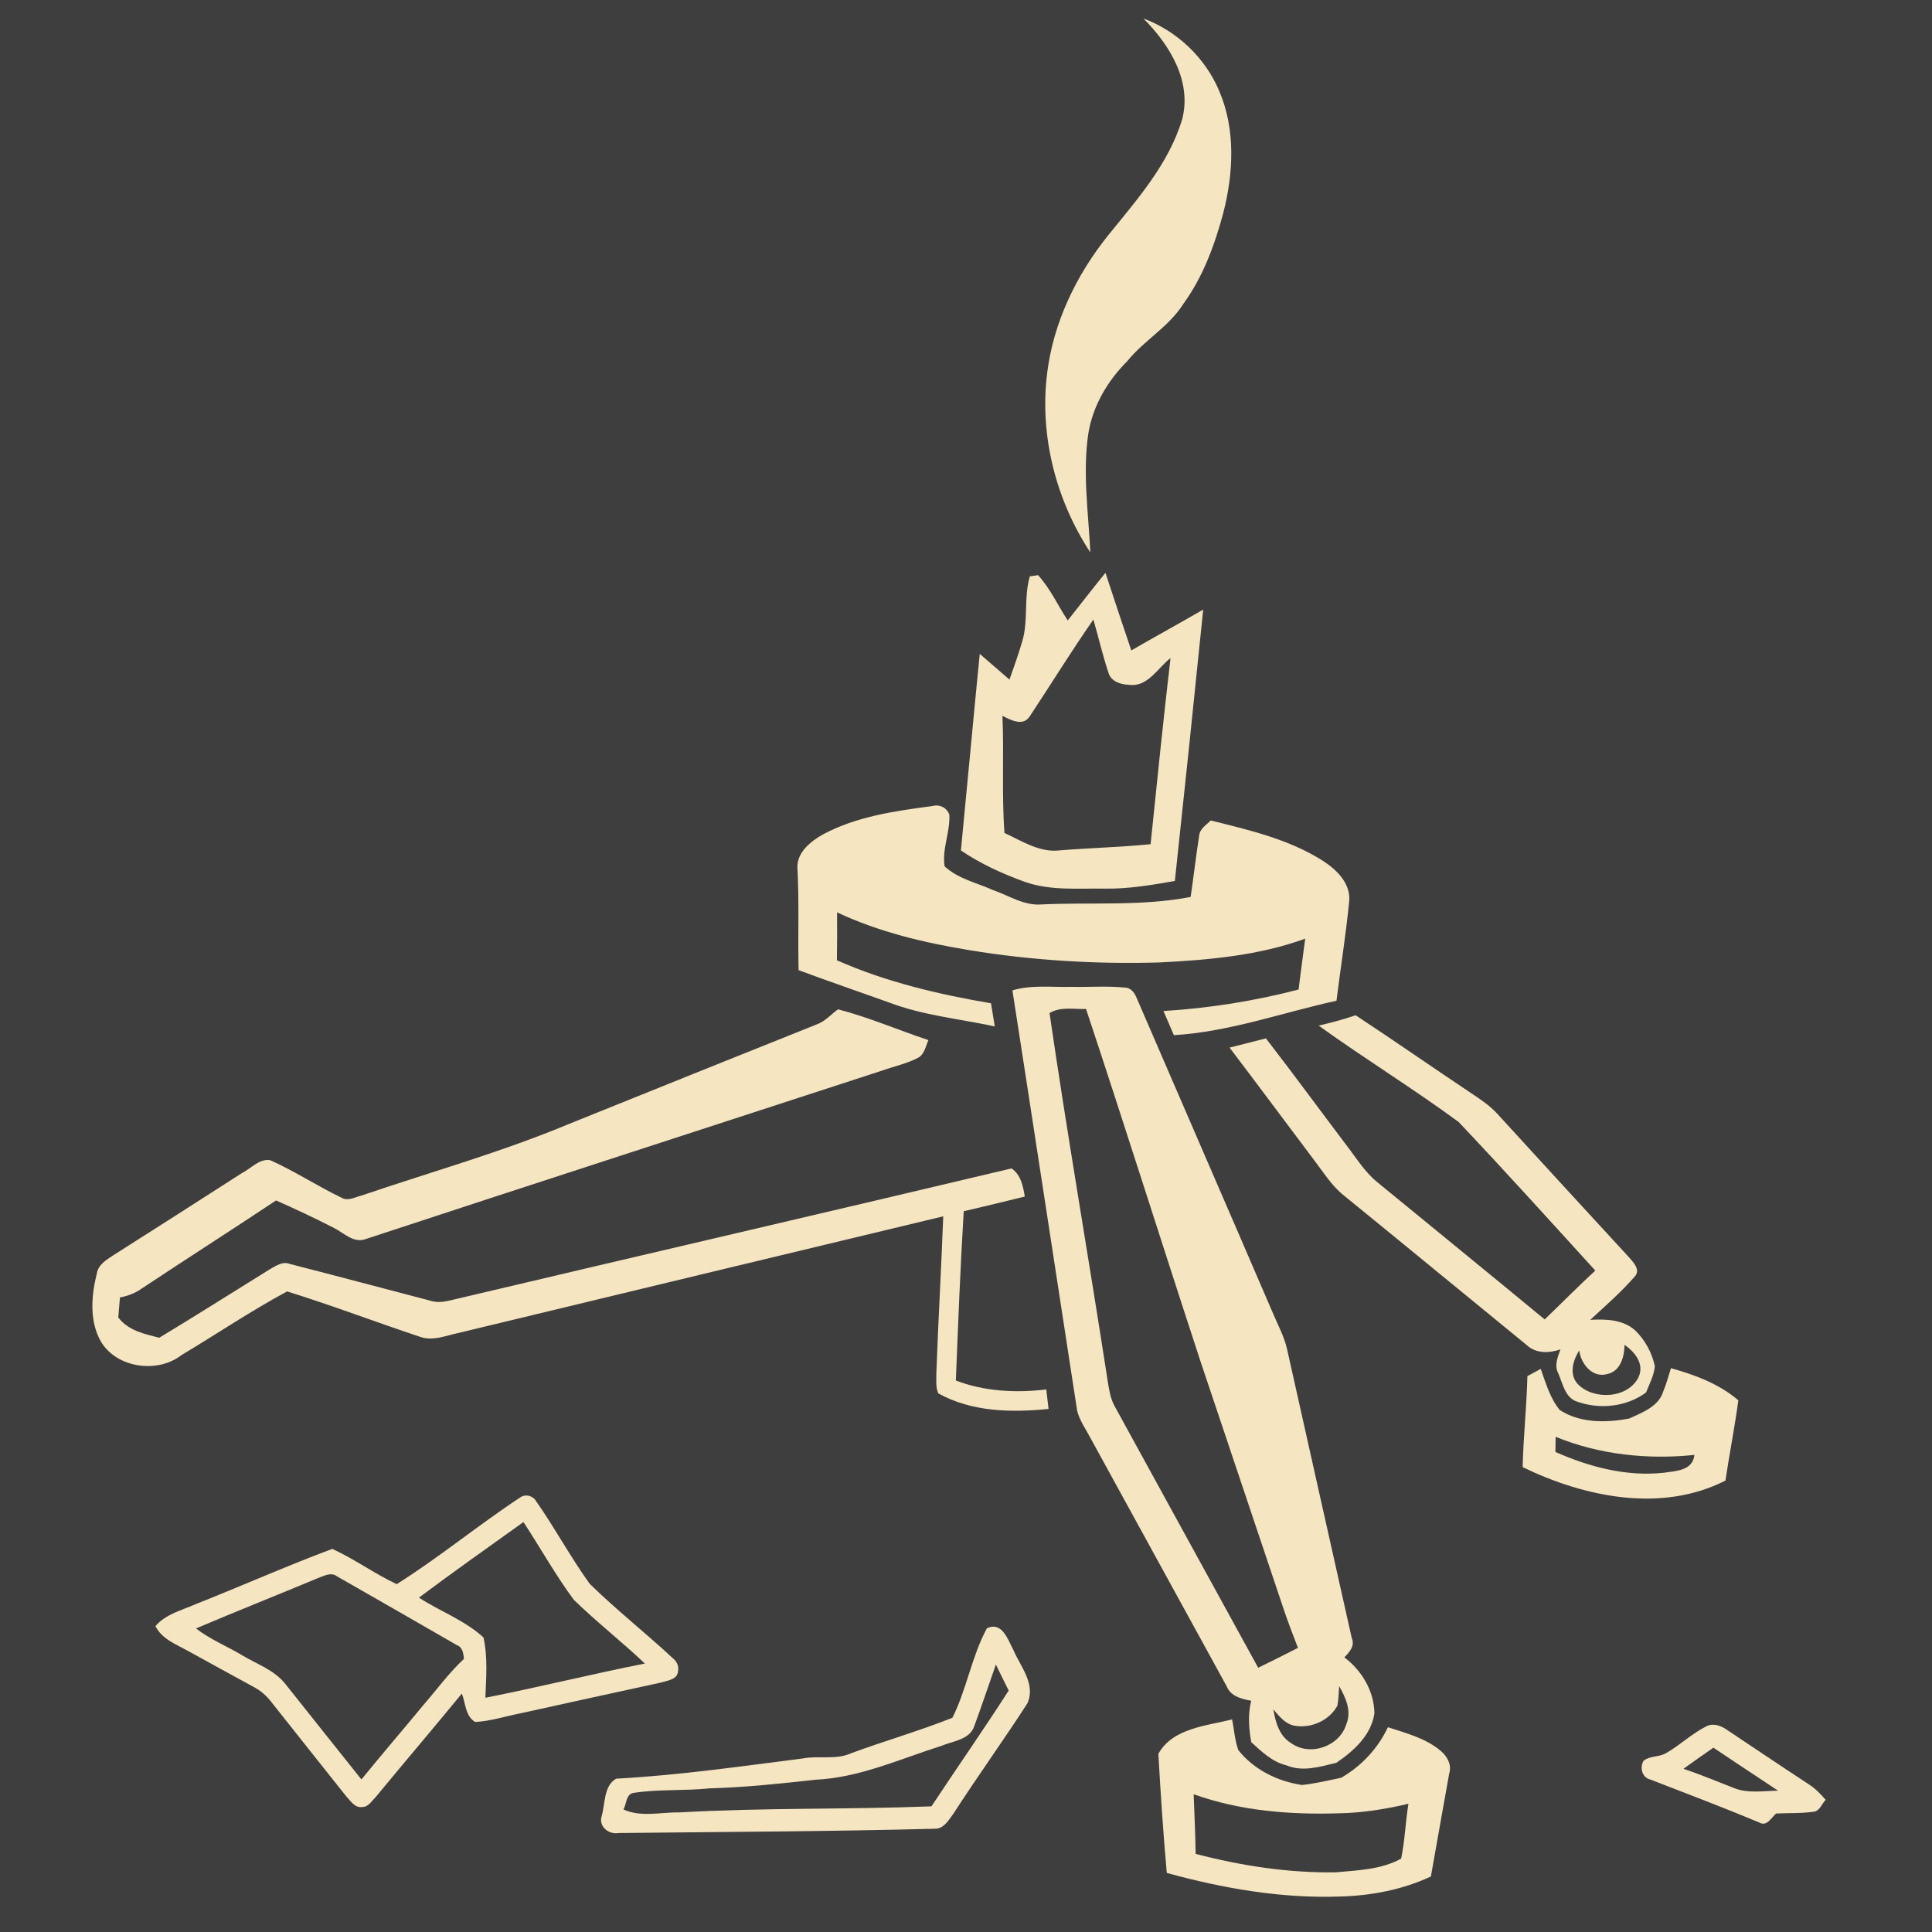
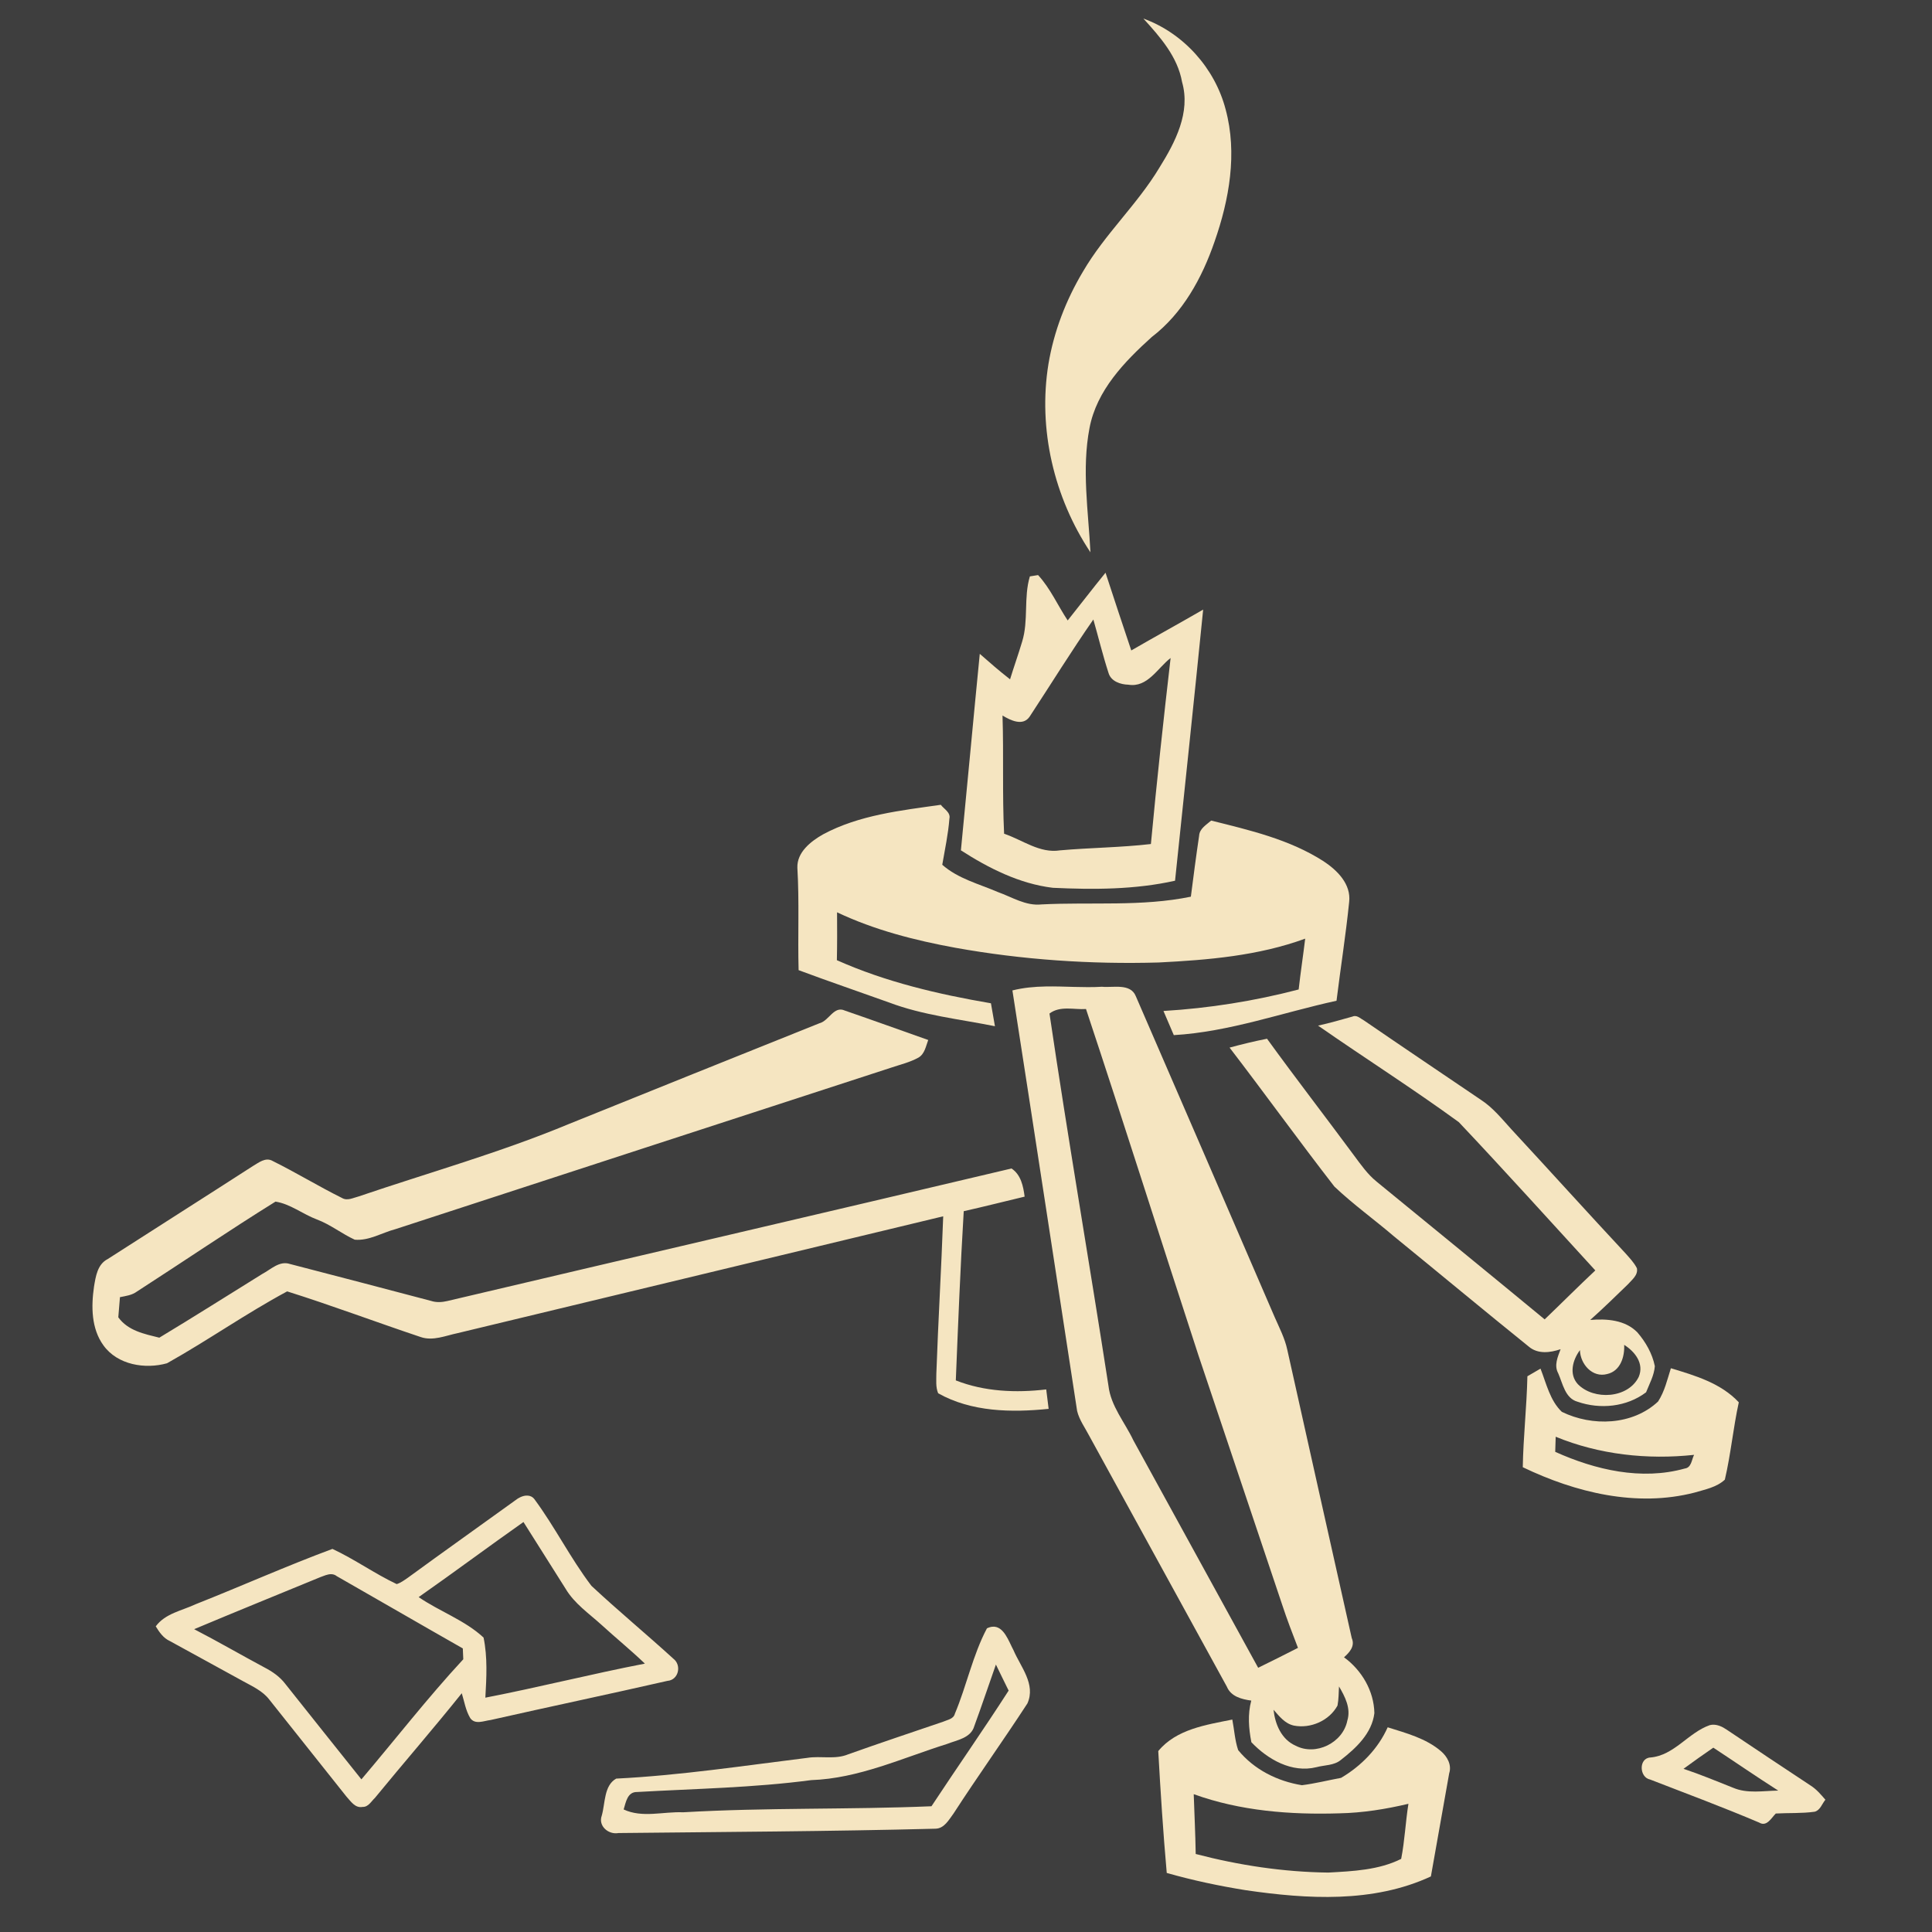
- <svg xmlns="http://www.w3.org/2000/svg" width="512pt" height="512pt" viewBox="0 0 512 512" version="1.1">
-   <path fill="#3e3e3e" opacity="1.00" d=" M 0.00 0.00 L 512.00 0.00 L 512.00 512.00 L 0.00 512.00 L 0.00 0.00 Z" />
-   <path fill="#f5e5c1" opacity="1.00" d=" M 303.01 4.89 C 311.95 8.23 319.40 15.29 323.10 24.10 C 327.49 34.31 326.89 45.93 324.17 56.49 C 321.89 64.98 318.79 73.40 313.58 80.56 C 309.74 86.64 303.21 90.18 298.73 95.72 C 293.49 100.96 289.55 107.63 288.40 115.02 C 286.88 125.45 288.45 135.96 288.95 146.40 C 279.83 132.55 275.45 115.46 277.50 98.94 C 279.13 85.56 285.18 72.99 293.54 62.53 C 301.22 53.01 309.75 43.48 313.31 31.53 C 315.88 21.40 309.89 11.79 303.01 4.89 Z" />
-   <path fill="#f5e5c1" opacity="1.00" d=" M 270.89 170.02 C 272.59 164.41 271.25 158.35 272.92 152.74 C 273.46 152.66 274.55 152.50 275.09 152.42 C 278.34 155.97 280.33 160.43 282.96 164.42 C 286.31 160.23 289.56 155.96 292.96 151.80 C 295.22 158.67 297.49 165.53 299.81 172.37 C 306.13 168.71 312.54 165.20 318.86 161.55 C 316.43 185.52 313.93 209.49 311.35 233.46 C 305.28 234.53 299.17 235.57 292.99 235.50 C 285.83 235.37 278.44 236.13 271.55 233.69 C 265.64 231.56 259.86 228.91 254.65 225.38 C 256.34 208.02 257.93 190.64 259.64 173.28 C 262.27 175.55 264.89 177.82 267.52 180.10 C 268.70 176.76 269.90 173.42 270.89 170.02 Z" />
-   <path fill="#3e3e3e" opacity="1.00" d=" M 272.86 189.89 C 278.52 181.34 283.90 172.59 289.76 164.18 C 291.12 168.92 292.23 173.73 293.80 178.41 C 294.48 180.60 296.96 181.39 299.03 181.46 C 304.08 182.27 306.76 177.07 310.20 174.39 C 308.29 190.82 306.60 207.27 304.92 223.72 C 296.94 224.52 288.92 224.70 280.93 225.35 C 275.58 226.04 270.84 222.89 266.19 220.74 C 265.44 210.43 266.10 200.04 265.66 189.70 C 267.82 190.81 271.08 192.57 272.86 189.89 Z" />
-   <path fill="#f5e5c1" opacity="1.00" d=" M 218.04 221.15 C 226.97 216.36 237.19 214.92 247.10 213.61 C 248.95 213.06 251.02 214.07 251.59 215.94 C 251.81 220.53 249.61 225.04 250.33 229.59 C 253.90 232.89 258.85 233.95 263.19 235.89 C 267.41 237.34 271.42 240.10 276.07 239.68 C 289.23 239.07 302.52 240.21 315.53 237.70 C 316.34 232.30 316.93 226.86 317.79 221.46 C 317.95 219.62 319.69 218.63 320.87 217.43 C 331.13 219.99 341.73 222.44 350.75 228.23 C 354.37 230.61 358.08 234.28 357.53 239.02 C 356.67 247.78 355.26 256.48 354.18 265.21 C 339.84 268.34 325.82 273.45 311.09 274.33 C 310.17 272.19 309.25 270.05 308.33 267.93 C 320.42 267.19 332.43 265.29 344.15 262.23 C 344.67 257.73 345.33 253.25 345.89 248.76 C 333.46 253.28 320.13 254.42 307.01 255.07 C 290.29 255.53 273.51 254.53 256.99 251.82 C 244.95 249.84 232.92 247.01 221.83 241.78 C 221.86 246.01 221.87 250.25 221.79 254.49 C 234.76 260.22 248.68 263.52 262.63 265.88 C 262.97 267.92 263.30 269.96 263.62 272.01 C 254.26 270.00 244.60 269.10 235.61 265.67 C 227.62 262.80 219.59 260.07 211.64 257.10 C 211.42 248.03 211.82 238.95 211.32 229.89 C 211.22 225.83 214.84 222.98 218.04 221.15 Z" />
-   <path fill="#f5e5c1" opacity="1.00" d=" M 268.30 262.46 C 273.38 260.93 278.73 261.67 283.95 261.53 C 288.62 261.63 293.31 261.25 297.97 261.71 C 299.75 261.69 300.76 263.21 301.32 264.69 C 313.25 292.35 325.28 319.98 337.19 347.66 C 338.57 350.99 340.36 354.18 341.13 357.73 C 346.79 383.18 352.54 408.61 358.22 434.06 C 359.16 436.16 357.62 437.83 356.26 439.22 C 360.91 442.70 364.16 448.18 364.23 454.06 C 363.41 459.83 358.73 464.06 354.14 467.16 C 349.86 468.20 345.21 469.65 340.92 467.83 C 337.17 466.94 334.36 464.21 331.60 461.70 C 330.94 458.06 330.68 454.35 331.57 450.72 C 329.06 450.23 326.20 449.59 325.12 446.96 C 313.06 425.01 301.04 403.03 288.98 381.08 C 287.75 378.71 286.11 376.49 285.46 373.88 C 279.72 336.75 274.08 299.59 268.30 262.46 Z" />
-   <path fill="#3e3e3e" opacity="1.00" d=" M 278.14 268.48 C 281.05 266.70 284.58 267.50 287.81 267.39 C 298.20 298.67 308.08 330.11 318.36 361.43 C 325.59 382.96 332.83 404.48 340.04 426.02 C 341.23 429.62 342.61 433.16 343.97 436.70 C 340.47 438.49 336.96 440.25 333.43 441.97 C 320.72 418.87 308.08 395.73 295.38 372.63 C 294.23 370.55 293.90 368.17 293.53 365.86 C 288.53 333.38 282.87 301.00 278.14 268.48 Z" />
-   <path fill="#f5e5c1" opacity="1.00" d=" M 216.43 271.48 C 218.66 270.69 220.21 268.84 222.08 267.48 C 230.23 269.59 238.04 272.98 246.04 275.64 C 245.31 277.25 245.01 279.34 243.35 280.30 C 240.36 281.87 237.01 282.57 233.85 283.69 C 188.21 298.59 142.52 313.35 96.92 328.36 C 93.74 329.55 91.20 326.80 88.60 325.47 C 83.53 322.86 78.37 320.44 73.16 318.13 C 61.33 326.01 49.34 333.64 37.50 341.52 C 35.80 342.73 33.83 343.46 31.79 343.84 C 31.64 345.60 31.49 347.37 31.34 349.14 C 33.98 352.60 38.23 353.53 42.22 354.51 C 52.02 348.59 61.68 342.46 71.41 336.43 C 73.07 335.50 74.86 334.17 76.85 334.97 C 89.34 338.16 101.79 341.51 114.26 344.75 C 116.87 345.55 119.52 344.49 122.07 343.97 C 170.72 332.46 219.45 321.20 268.08 309.64 C 270.55 311.34 271.12 314.35 271.58 317.10 C 266.19 318.40 260.81 319.76 255.40 320.98 C 254.49 335.93 253.91 350.89 253.31 365.85 C 260.92 368.77 269.24 369.17 277.27 368.22 C 277.47 369.93 277.68 371.65 277.88 373.38 C 268.07 374.39 257.46 374.18 248.65 369.25 C 247.91 367.58 248.17 365.70 248.14 363.94 C 248.64 350.07 249.45 336.21 249.97 322.34 C 207.08 332.62 164.20 342.95 121.32 353.29 C 118.10 353.97 114.73 355.44 111.44 354.31 C 99.62 350.38 87.96 345.93 76.09 342.24 C 66.50 347.40 57.41 353.54 48.06 359.14 C 41.47 364.24 30.11 362.43 26.31 354.73 C 23.69 349.37 24.27 343.05 25.67 337.44 C 26.06 335.17 28.11 333.91 29.87 332.76 C 41.28 325.54 52.64 318.24 64.00 310.95 C 66.44 309.74 68.70 306.98 71.61 307.46 C 78.14 310.38 84.15 314.36 90.60 317.45 C 92.30 318.38 94.12 317.22 95.80 316.83 C 114.17 310.58 132.90 305.33 150.83 297.84 C 172.69 289.02 194.55 280.22 216.43 271.48 Z" />
-   <path fill="#f5e5c1" opacity="1.00" d=" M 349.46 271.80 C 352.76 271.02 356.05 270.17 359.25 269.05 C 369.63 275.88 379.82 283.00 390.16 289.89 C 392.50 291.45 394.85 293.04 396.76 295.12 C 408.41 307.86 420.08 320.59 431.78 333.28 C 432.91 334.61 434.80 336.50 433.26 338.26 C 429.65 342.41 425.47 346.04 421.44 349.77 C 425.57 349.54 430.18 349.66 433.41 352.64 C 435.98 355.16 437.81 358.53 438.55 362.06 C 438.33 364.52 437.12 366.75 436.22 369.02 C 431.05 372.83 424.06 373.58 418.05 371.48 C 414.80 370.54 414.13 366.67 412.97 363.96 C 411.83 361.86 412.82 359.65 413.52 357.61 C 410.51 358.64 407.00 358.75 404.55 356.42 C 388.41 343.25 372.33 329.98 356.17 316.84 C 352.97 314.31 350.82 310.79 348.36 307.59 C 340.85 297.61 333.41 287.58 325.85 277.63 C 329.06 276.81 332.27 276.01 335.48 275.18 C 342.67 284.47 349.61 293.96 356.70 303.34 C 359.30 306.70 361.55 310.42 364.85 313.17 C 379.68 325.33 394.56 337.44 409.35 349.66 C 413.84 345.36 418.20 340.93 422.77 336.71 C 410.77 323.53 398.82 310.31 386.58 297.36 C 374.49 288.46 361.65 280.58 349.46 271.80 Z" />
-   <path fill="#3e3e3e" opacity="1.00" d=" M 430.53 356.39 C 433.23 358.30 435.78 361.35 434.28 364.87 C 431.51 370.64 422.36 371.16 418.12 366.79 C 415.76 364.20 416.85 360.52 418.51 357.88 C 418.97 361.46 421.99 365.27 425.98 364.13 C 429.51 363.32 430.45 359.52 430.53 356.39 Z" />
-   <path fill="#f5e5c1" opacity="1.00" d=" M 404.78 364.68 C 405.95 364.04 407.13 363.40 408.31 362.77 C 409.66 366.52 410.77 370.55 413.35 373.67 C 418.75 377.17 425.68 377.10 431.80 375.91 C 435.22 374.34 439.52 372.74 440.76 368.80 C 441.58 366.77 442.19 364.67 442.82 362.58 C 449.20 364.36 455.57 366.73 460.68 371.10 C 459.72 378.21 458.32 385.26 457.26 392.37 C 440.29 401.00 419.92 396.76 403.52 388.81 C 403.70 380.75 404.59 372.73 404.78 364.68 Z" />
-   <path fill="#3e3e3e" opacity="1.00" d=" M 412.26 380.77 C 423.85 385.52 436.63 386.85 449.04 385.57 C 448.59 389.75 444.17 389.81 440.95 390.29 C 431.06 391.37 421.19 388.77 412.20 384.78 C 412.21 383.44 412.24 382.10 412.26 380.77 Z" />
-   <path fill="#f5e5c1" opacity="1.00" d=" M 137.85 396.84 C 139.27 395.83 141.29 396.38 142.11 397.89 C 147.10 405.00 151.21 412.70 156.29 419.74 C 163.39 426.69 171.24 432.86 178.52 439.64 C 179.42 440.44 179.95 441.66 179.68 442.88 C 179.56 445.13 176.79 445.38 175.12 445.90 C 162.69 448.58 150.29 451.34 137.87 454.06 C 133.89 454.83 129.99 456.14 125.93 456.34 C 123.31 454.82 123.39 451.34 122.39 448.82 C 114.79 458.07 107.03 467.19 99.41 476.42 C 98.43 477.34 97.59 478.89 96.06 478.87 C 94.09 479.22 92.97 477.33 91.81 476.11 C 85.14 467.76 78.51 459.37 71.87 451.00 C 70.58 449.31 68.93 447.93 67.04 446.96 C 61.23 443.81 55.44 440.60 49.64 437.42 C 46.53 435.68 42.88 434.34 41.20 430.94 C 43.93 427.73 48.15 426.76 51.84 425.12 C 63.96 420.33 75.86 415.02 88.07 410.47 C 93.97 413.19 99.27 417.05 105.13 419.82 C 116.38 412.73 126.73 404.18 137.85 396.84 Z" />
-   <path fill="#3e3e3e" opacity="1.00" d=" M 111.02 423.39 C 120.14 416.56 129.46 410.00 138.72 403.36 C 143.21 410.19 147.20 417.39 152.06 423.96 C 158.10 429.84 164.77 435.05 170.90 440.85 C 156.76 443.65 142.77 447.13 128.63 449.92 C 128.83 444.62 129.30 439.17 128.13 433.95 C 123.21 429.41 116.62 427.03 111.02 423.39 Z" />
-   <path fill="#3e3e3e" opacity="1.00" d=" M 84.19 418.24 C 85.80 417.68 87.69 416.52 89.30 417.74 C 99.88 423.80 110.47 429.85 121.03 435.95 C 122.64 436.53 122.78 438.16 122.96 439.61 C 118.92 443.38 115.67 447.87 112.06 452.02 C 106.66 458.56 101.14 464.99 95.78 471.57 C 89.08 463.16 82.36 454.77 75.69 446.35 C 72.79 442.60 68.14 441.06 64.22 438.69 C 60.16 436.27 55.69 434.46 51.94 431.55 C 62.64 427.01 73.46 422.72 84.19 418.24 Z" />
-   <path fill="#f5e5c1" opacity="1.00" d=" M 261.53 431.53 C 265.62 429.58 267.13 434.62 268.60 437.35 C 270.50 441.77 274.54 446.33 272.27 451.41 C 265.91 461.25 259.04 470.77 252.68 480.62 C 251.44 482.26 250.23 484.57 247.89 484.63 C 219.90 485.37 191.88 485.46 163.88 485.77 C 161.28 486.23 158.52 483.96 159.47 481.23 C 160.38 477.96 160.01 473.17 163.30 471.37 C 179.94 470.46 196.44 468.08 212.96 465.98 C 217.10 465.22 221.49 466.43 225.45 464.67 C 234.37 461.35 243.56 458.75 252.40 455.22 C 256.19 447.66 257.50 438.98 261.53 431.53 Z" />
-   <path fill="#3e3e3e" opacity="1.00" d=" M 258.21 457.38 C 260.21 452.00 262.00 446.53 263.92 441.12 C 265.03 443.42 266.16 445.72 267.31 448.01 C 260.67 458.35 253.63 468.44 246.84 478.70 C 224.56 479.57 202.25 479.03 179.99 480.31 C 175.08 480.22 169.88 481.66 165.21 479.52 C 166.07 478.07 165.86 475.37 168.00 475.12 C 174.64 474.11 181.43 474.63 188.12 473.93 C 197.47 473.67 206.77 472.68 216.06 471.65 C 227.71 471.12 238.46 466.16 249.42 462.69 C 252.51 461.37 257.02 461.10 258.21 457.38 Z" />
-   <path fill="#3e3e3e" opacity="1.00" d=" M 354.42 452.03 C 354.75 450.32 354.78 448.58 354.89 446.85 C 356.60 449.86 358.24 453.40 356.81 456.87 C 355.07 462.82 347.14 465.60 342.11 461.91 C 339.00 460.01 338.01 456.37 337.45 453.01 C 338.98 454.75 340.49 456.80 342.91 457.30 C 347.32 458.17 352.25 456.01 354.42 452.03 Z" />
-   <path fill="#f5e5c1" opacity="1.00" d=" M 306.98 464.79 C 310.73 457.97 319.71 457.38 326.52 455.66 C 327.07 458.36 327.23 461.17 328.16 463.79 C 332.31 468.99 338.54 472.08 345.06 473.04 C 348.56 472.67 352.00 471.84 355.43 471.12 C 360.79 468.04 365.18 463.34 367.81 457.73 C 372.71 459.34 377.95 460.66 381.94 464.12 C 383.58 465.54 384.76 467.76 384.06 469.96 C 382.45 479.07 380.79 488.17 379.20 497.29 C 371.64 500.82 363.29 502.40 354.99 502.60 C 339.51 503.14 324.09 500.43 309.21 496.35 C 308.27 485.85 307.57 475.31 306.98 464.79 Z" />
-   <path fill="#f5e5c1" opacity="1.00" d=" M 452.30 457.44 C 454.09 456.60 456.08 457.32 457.59 458.38 C 464.80 463.19 471.99 468.04 479.24 472.79 C 481.00 473.90 482.46 475.40 483.82 476.97 C 482.84 477.97 482.37 479.68 480.90 480.09 C 477.52 480.61 474.09 480.43 470.69 480.60 C 469.39 481.70 468.24 484.17 466.20 482.97 C 456.65 478.98 446.96 475.32 437.32 471.58 C 435.13 471.06 434.47 468.34 435.60 466.58 C 437.30 465.27 439.71 465.68 441.54 464.59 C 445.28 462.45 448.42 459.35 452.30 457.44 Z" />
-   <path fill="#3e3e3e" opacity="1.00" d=" M 446.14 468.75 C 448.75 466.85 451.40 465.00 454.06 463.16 C 459.78 466.95 465.47 470.78 471.21 474.55 C 467.24 474.60 463.06 475.37 459.29 473.76 C 454.92 472.06 450.59 470.24 446.14 468.75 Z" />
-   <path fill="#3e3e3e" opacity="1.00" d=" M 316.33 475.49 C 328.66 479.92 341.95 480.96 354.96 480.54 C 361.13 480.42 367.25 479.43 373.25 478.02 C 372.47 482.84 372.31 487.76 371.32 492.55 C 366.12 495.45 359.84 495.65 354.02 496.18 C 341.48 496.39 328.96 494.45 316.86 491.30 C 316.79 486.02 316.52 480.76 316.33 475.49 Z" />
+ <svg xmlns="http://www.w3.org/2000/svg" width="1280" height="1280" viewBox="0 0 1024 1024" version="1.1" id="svg2">
+   <defs id="defs50" />
+   <path d="m 0,0 1024,0 0,1024 L 0,1024 0,0 z" id="path4" style="fill:#3e3e3e" />
+   <path d="m 606.02,9.84 c 21.26,7.72 37.92,26.34 43.6,48.18 6.28,23.22 1.92,47.82 -5.9,70.1 -6.6,19.18 -16.86,37.96 -33.24,50.48 -14.52,13.12 -29.24,28.32 -33.02,48.28 -4.18,21.78 -0.62,43.98 0.5,65.86 -19.3,-29 -27.88,-65.32 -22.26,-99.82 2.88,-17.28 9.28,-33.86 18.24,-48.88 11.54,-19.88 28.84,-35.6 40.64,-55.3 8.3,-13.32 16.58,-29.16 11.94,-45.26 -2.36,-13.44 -11.64,-23.9 -20.5,-33.64 z" id="path6" style="fill:#f5e5c1" />
+   <path d="m 585.95,303.55 c -6.8,8.34 -13.35,16.9 -20.05,25.3 -5.3,-7.96 -9.18,-16.99 -15.7,-24.05 -1.1,0.16 -3.27,0.52 -4.35,0.7 -3.38,11.2 -0.62,23.38 -4.1,34.6 -2,6.7 -4.34,13.25 -6.4,19.95 -5.54,-4.3 -10.81,-8.88 -16.05,-13.5 -3.42,34.7 -6.6,69.45 -10,104.15 14.74,9.48 31.08,17.73 48.7,19.85 21.62,1.02 43.56,0.99 64.8,-3.75 5,-47.92 10.1,-95.78 14.9,-143.7 -12.66,7.32 -25.46,14.33 -38.1,21.65 -4.58,-13.7 -9.19,-27.44 -13.65,-41.2 z m -6.45,24.8 c 2.7,9.44 5.01,19.01 8.05,28.35 1.32,4.44 6.32,6.1 10.5,6.2 10.16,1.68 15.46,-8.79 22.4,-14.15 -3.8,32.84 -7.37,65.7 -10.45,98.6 -15.98,1.86 -32.08,1.93 -48.1,3.35 -10.84,1.74 -19.92,-5.54 -29.7,-8.8 -1.02,-20.84 -0.17,-41.77 -0.85,-62.65 4.2,2.52 10.82,5.85 14.4,0.55 11.26,-17.14 22.03,-34.61 33.75,-51.45 z" id="path8" style="fill:#f5e5c1" />
+   <path d="m 436.18,442.26 c 19.18,-10.32 41.24,-12.68 62.46,-15.7 1.68,2.24 5.32,4.02 4.56,7.36 -0.62,8.22 -2.4,16.3 -3.78,24.42 8.36,7.4 19.4,10.12 29.42,14.44 7.56,2.68 14.8,7.48 23.16,6.58 26.38,-1.34 53.12,1.26 79.18,-4.1 1.38,-10.78 2.78,-21.56 4.38,-32.32 0.24,-3.8 3.84,-5.76 6.38,-8.02 20.46,5.1 41.58,10 59.54,21.54 7.26,4.78 14.72,12.12 13.6,21.62 -1.78,17.5 -4.54,34.88 -6.7,52.34 -28.7,6.24 -56.74,16.5 -86.24,18.22 -1.8,-4.28 -3.64,-8.54 -5.48,-12.8 24.18,-1.46 48.2,-5.26 71.66,-11.4 1,-9 2.38,-17.96 3.46,-26.94 -24.84,9.1 -51.48,11.32 -77.68,12.64 -36.04,1.02 -72.22,-1.42 -107.72,-7.8 -21.5,-3.94 -42.9,-9.4 -62.72,-18.8 0.06,8.46 0.08,16.92 -0.1,25.38 25.9,11.56 53.78,18.08 81.66,22.84 0.72,4.04 1.42,8.1 2.12,12.16 -18.78,-3.78 -38.08,-5.76 -56.1,-12.58 -15.98,-5.74 -32.06,-11.2 -47.96,-17.14 -0.5,-18.1 0.42,-36.22 -0.66,-54.32 -0.24,-8.2 7.1,-13.94 13.56,-17.62 z" id="path12" style="fill:#f5e5c1" />
+   <path style="fill:#f5e5c1" d="m 554.25,522.85 c -5.945,0.112 -11.845,0.63 -17.65,2.1 11.56,74.28 22.88,148.62 34.3,222.9 1.14,4.72 4.08,8.69 6.3,12.95 24.38,44.36 48.71,88.77 73.05,133.15 2.18,5.28 7.83,6.68 12.95,7.4 -1.96,7.28 -1.37,14.73 0.05,22.05 8.7,9.16 21.51,16.45 34.45,13.25 4.36,-1.18 9.43,-0.84 13.05,-3.9 8.06,-6.28 16.4,-14.07 17.7,-24.75 -0.22,-11.76 -6.7,-22.76 -16.1,-29.6 2.98,-2.62 5.96,-5.96 4.1,-10.2 C 705.09,817.28 693.6,766.39 682.3,715.45 681,709.33 678.08,703.76 675.6,698.1 651.14,641.34 626.58,584.68 602,528 c -2.84,-7.02 -12.05,-4.4 -17.95,-5 -9.875,0.6 -19.892,-0.336 -29.8,-0.15 z m 11.35,11.7 c 3.335,-0.02 6.78,0.47 10,0.25 20.3,61.06 39.6,122.41 59.6,183.55 14.76,44.1 29.64,88.15 44.4,132.25 2.52,7.7 5.43,15.24 8.35,22.8 -7,3.58 -14.04,7.11 -21.1,10.55 -22.08,-40.18 -44.11,-80.37 -66.15,-120.55 -4.52,-9.58 -11.96,-18.11 -13.2,-28.95 -10.18,-65.78 -21.53,-131.39 -31.25,-197.25 2.78,-2.12 6.015,-2.63 9.35,-2.65 z m 144.1,359.3 c 3.2,5.44 6.42,11.63 4.4,18.15 -2.34,11.74 -16.7,18.83 -27.4,13.25 -7.5,-3.3 -10.88,-11.35 -11.7,-19.05 3.04,3.44 6.04,7.38 10.8,8.4 8.86,1.72 18.74,-2.6 23.1,-10.6 0.66,-3.36 0.6,-6.77 0.8,-10.15 z" id="path14" />
+   <path d="m 434.28,542.36 c 5.14,-1.28 7.66,-9.42 13.5,-6.74 14.76,5.08 29.46,10.4 44.2,15.6 -1.26,3.3 -1.86,7.42 -5.2,9.34 -4.56,2.52 -9.68,3.7 -14.58,5.36 -87.5,28.48 -175.02,56.96 -262.5,85.52 -7.18,1.88 -14.08,6.3 -21.68,5.62 -6.9,-3.16 -12.94,-8.08 -20.12,-10.74 -7.42,-2.8 -14.06,-8.22 -21.88,-9.44 -24.76,15.4 -48.92,31.84 -73.44,47.66 -2.64,1.96 -5.9,2.36 -9,2.98 -0.3,3.54 -0.58,7.1 -0.88,10.68 5.14,7.12 13.76,8.82 21.74,10.8 18.32,-11.04 36.4,-22.5 54.58,-33.78 4.54,-2.38 9.06,-7.12 14.6,-5.3 24.96,6.42 49.9,13.04 74.84,19.58 2.8,0.92 5.74,0.74 8.58,0.08 99.66,-23.5 199.46,-46.68 299.08,-70.26 5.02,3.32 6.22,9.36 6.96,14.92 -10.76,2.56 -21.48,5.3 -32.28,7.72 -1.8,29.86 -2.98,59.78 -4.2,89.68 15.18,5.98 31.86,6.68 47.92,4.78 0.4,3.44 0.84,6.86 1.28,10.3 -19.66,2.02 -40.94,1.66 -58.56,-8.26 -1.38,-3.28 -0.94,-6.92 -0.96,-10.36 0.98,-27.82 2.64,-55.62 3.64,-83.44 -85.78,20.62 -171.56,41.26 -257.32,61.92 -6.42,1.32 -13.12,4.34 -19.68,2.06 -23.62,-7.9 -46.98,-16.7 -70.72,-24.18 -21.74,11.68 -42.1,26.02 -63.68,38.1 -11.58,3.26 -26.22,0.88 -33.66,-9.44 -6.5,-8.9 -6.56,-20.66 -5.04,-31.12 0.9,-5.42 1.8,-11.88 7.24,-14.66 25.6,-16.46 51.32,-32.76 76.9,-49.26 3.14,-1.82 6.82,-4.96 10.62,-2.7 12.42,6.14 24.28,13.42 36.7,19.58 2.8,1.66 5.88,-0.08 8.68,-0.78 37.3,-12.68 75.34,-23.34 111.76,-38.52 44.16,-17.84 88.36,-35.58 132.56,-53.3 z" id="path18" style="fill:#f5e5c1" />
+   <path d="m 717.7,538.55 c -0.278,0.04 -0.56,0.12 -0.85,0.25 -6.06,1.72 -12.11,3.44 -18.25,4.8 24.76,17.22 50.24,33.41 74.6,51.15 24.44,25.86 48.29,52.36 72.35,78.6 -9.08,8.52 -17.85,17.33 -26.85,25.95 -29.6,-24.44 -59.35,-48.68 -89.05,-73 -4.82,-3.9 -8.34,-8.98 -12,-13.9 -15.28,-20.68 -31.02,-41.03 -46.1,-61.85 -6.68,1.32 -13.29,2.92 -19.85,4.7 18.72,24.4 36.71,49.37 55.55,73.65 9.96,9.46 21.21,17.51 31.65,26.45 23.82,19.4 47.43,39.07 71.35,58.35 4.78,4.12 11.36,3.3 16.9,1.4 -1.5,4.08 -3.59,8.56 -1.25,12.8 2.4,5.42 3.63,13.25 10.25,15.05 12,4.16 26.02,2.78 36.3,-5 1.8,-4.52 4.27,-8.93 4.65,-13.85 -1.34,-6.66 -4.85,-12.8 -9.25,-17.9 -6.48,-6.66 -16.28,-7.32 -25,-6.6 6.82,-6.06 13.34,-12.46 19.9,-18.8 2.14,-2.46 5.55,-4.88 4.85,-8.6 -1.5,-2.98 -3.84,-5.39 -6,-7.85 -20.28,-21.76 -40.18,-43.83 -60.4,-65.65 -5.1,-5.58 -9.85,-11.59 -16.25,-15.75 -20.66,-14 -41.37,-27.93 -61.95,-42.05 -1.663,-0.875 -3.352,-2.627 -5.3,-2.35 z M 860.85,712.8 c 5.7,3.6 10.72,9.92 7.7,17 -5.6,11.44 -23.77,12.51 -32.25,3.85 -4.84,-5.26 -2.74,-12.91 1.1,-18.05 0.18,7.4 6.64,14.83 14.5,12.65 6.96,-1.62 9.25,-9.11 8.95,-15.45 z" id="path20" style="fill:#f5e5c1" />
+   <path d="m 885.6,725.2 c -1.9,6.02 -3.32,12.31 -6.8,17.65 -13.54,12.66 -34.9,13.33 -51,5.45 -6.28,-5.98 -8.22,-15.06 -11.3,-22.9 -2.32,1.36 -4.63,2.67 -6.95,4.05 -0.34,16.08 -2.17,32.1 -2.45,48.2 27.96,13.44 60.35,21.37 91.05,13.45 5.52,-1.64 11.71,-2.79 16.05,-6.85 3.18,-13.5 4.42,-27.42 7.4,-41 -9.44,-10.14 -23.16,-14.19 -36,-18.05 z m -61.05,36.3 c 23.08,9.5 48.61,12.26 73.35,9.6 -1.32,2.54 -1.37,6.81 -4.95,7.25 -22.96,6.42 -47.41,0.73 -68.65,-8.85 0.1,-2.66 0.19,-5.36 0.25,-8 z" id="path24" style="fill:#f5e5c1" />
+   <path d="m 278.8,792.7 c -2.014,0.162 -4.102,1.236 -5.6,2.45 -19,13.72 -38.13,27.28 -57.05,41.1 -1.86,1.26 -3.7,2.69 -5.9,3.35 -11.7,-5.54 -22.29,-13.17 -34.05,-18.65 -24.42,9.06 -48.23,19.72 -72.45,29.3 -7.28,3.44 -16.16,4.87 -21.2,11.75 1.9,3.12 4.06,6.24 7.5,7.8 12.94,7.04 25.83,14.21 38.75,21.25 5,2.76 10.46,5.19 14,9.85 13.64,17.08 27.16,34.22 40.8,51.3 2.3,2.48 4.6,6.28 8.6,5.5 3,0.12 4.56,-2.95 6.5,-4.75 15.24,-18.6 31.03,-36.74 46.05,-55.5 1.36,4.4 2.08,9.18 4.5,13.2 2.58,3.62 7.21,1.42 10.75,1 31.24,-7.06 62.53,-13.63 93.75,-20.75 5.92,-0.46 7.67,-8.29 3.15,-11.75 -14.32,-13.06 -29.29,-25.43 -43.45,-38.65 -11.08,-14.58 -19.32,-31.18 -30.2,-45.9 -0.975,-1.275 -2.241,-1.825 -3.6,-1.9 -0.283,-0.016 -0.562,-0.023 -0.85,0 z m -1.35,14 c 7.42,11.82 14.91,23.6 22.35,35.4 4.66,7.84 12.31,13.03 18.95,19.05 7.6,6.96 15.61,13.46 23.05,20.6 -28.3,5.48 -56.25,12.57 -84.55,18.05 0.6,-10.58 1.21,-21.43 -0.95,-31.85 -9.9,-9.22 -23.28,-13.81 -34.4,-21.45 18.66,-13.06 36.93,-26.7 55.55,-39.8 z m -102.1,27.65 c 1.086,-0.02 2.16,0.255 3.15,1.05 22.3,12.72 44.48,25.62 66.8,38.3 0.08,1.9 0.15,3.81 0.25,5.75 -18.92,20.42 -36,42.45 -54,63.65 -13.42,-16.84 -26.89,-33.62 -40.25,-50.5 -2.9,-3.86 -6.86,-6.6 -11.1,-8.8 -12.48,-6.68 -24.72,-13.8 -37.3,-20.3 22.3,-9.36 44.69,-18.45 67.05,-27.65 1.7,-0.625 3.591,-1.467 5.4,-1.5 z" id="path28" style="fill:#f5e5c1" />
+   <path d="m 525.95,862.2 c -0.87,0.086 -1.827,0.362 -2.85,0.85 -7.54,14.22 -10.74,30.41 -17,45.25 -0.7,2.84 -3.84,3.18 -6.1,4.2 -16.84,5.74 -33.72,11.37 -50.5,17.35 -6.88,2.86 -14.44,0.69 -21.6,1.85 -33.7,4.16 -67.34,9.3 -101.3,11 -6.56,3.66 -5.77,13.08 -7.65,19.6 -2.02,5.52 3.57,10.23 8.85,9.25 56,-0.6 112.07,-0.86 168.05,-2.3 4.68,-0.12 7.09,-4.77 9.55,-8.05 12.74,-19.68 26.37,-38.71 39.15,-58.35 4.54,-10.18 -3.55,-19.29 -7.35,-28.15 -2.555,-4.76 -5.16,-13.105 -11.25,-12.5 z m 1.9,20.05 c 2.26,4.58 4.45,9.22 6.75,13.8 -13.28,20.66 -27.38,40.78 -40.9,61.3 -43.84,1.84 -87.76,0.64 -131.6,3.2 -10.48,-0.46 -21.65,3.14 -31.55,-1.5 1.18,-3.84 1.97,-9.37 7.15,-9.25 30.76,-1.76 61.65,-2.24 92.25,-6.3 25.16,-0.86 48.29,-11.73 71.95,-19.15 5.32,-2.1 12.7,-3.1 14.5,-9.5 3.98,-10.8 7.61,-21.76 11.45,-32.6 z" id="path34" style="fill:#f5e5c1" />
+   <path d="m 653.15,911.4 c -13.9,2.82 -29.63,5.06 -39.25,16.7 1.2,21.54 2.58,43.12 4.5,64.6 13.76,3.92 27.78,6.89 41.9,9.15 32.52,4.74 67.54,6.88 98.1,-7.3 3.2,-18.22 6.48,-36.43 9.7,-54.65 1.44,-4.42 -1,-8.86 -4.3,-11.7 -8,-6.88 -18.46,-9.58 -28.3,-12.7 -5.08,11.38 -14.08,20.54 -24.7,26.8 -6.92,1.28 -13.79,3.02 -20.75,3.9 -13.04,-2.12 -25.34,-8.26 -33.8,-18.6 -1.76,-5.24 -2.06,-10.82 -3.1,-16.2 z m -20.45,39.55 c 24.64,8.9 51.18,10.97 77.2,10.15 12.34,-0.24 24.6,-2.21 36.6,-5.05 -1.56,9.7 -1.95,19.54 -3.85,29.2 -11.84,5.94 -25.6,6.53 -38.6,7.25 -23.74,-0.28 -47.36,-3.85 -70.3,-9.85 -0.16,-10.58 -0.71,-21.16 -1.05,-31.7 z" id="path40" style="fill:#f5e5c1" />
+   <path d="m 907.4,914.15 c -0.392,0.032 -0.755,0.107 -1.15,0.2 -11.4,3.94 -18.87,16.07 -31.45,17.15 -6.38,0.3 -6.01,10.62 -0.15,11.7 19.3,7.46 38.69,14.72 57.75,22.8 4,2.42 6.44,-2.44 8.8,-4.8 6.86,-0.38 13.78,0.01 20.6,-0.95 3,-0.78 3.9,-4.23 5.7,-6.35 -2.38,-2.76 -4.72,-5.54 -7.8,-7.5 -14.94,-9.82 -29.76,-19.76 -44.6,-29.7 -2.257,-1.558 -4.954,-2.773 -7.7,-2.55 z m 0.7,12.15 c 11.5,7.56 22.82,15.37 34.4,22.75 -7.94,0.1 -16.34,1.74 -23.9,-1.5 -8.72,-3.46 -17.4,-7.07 -26.3,-10.05 5.2,-3.84 10.48,-7.54 15.8,-11.2 z" id="path42" style="fill:#f5e5c1" />
</svg>
